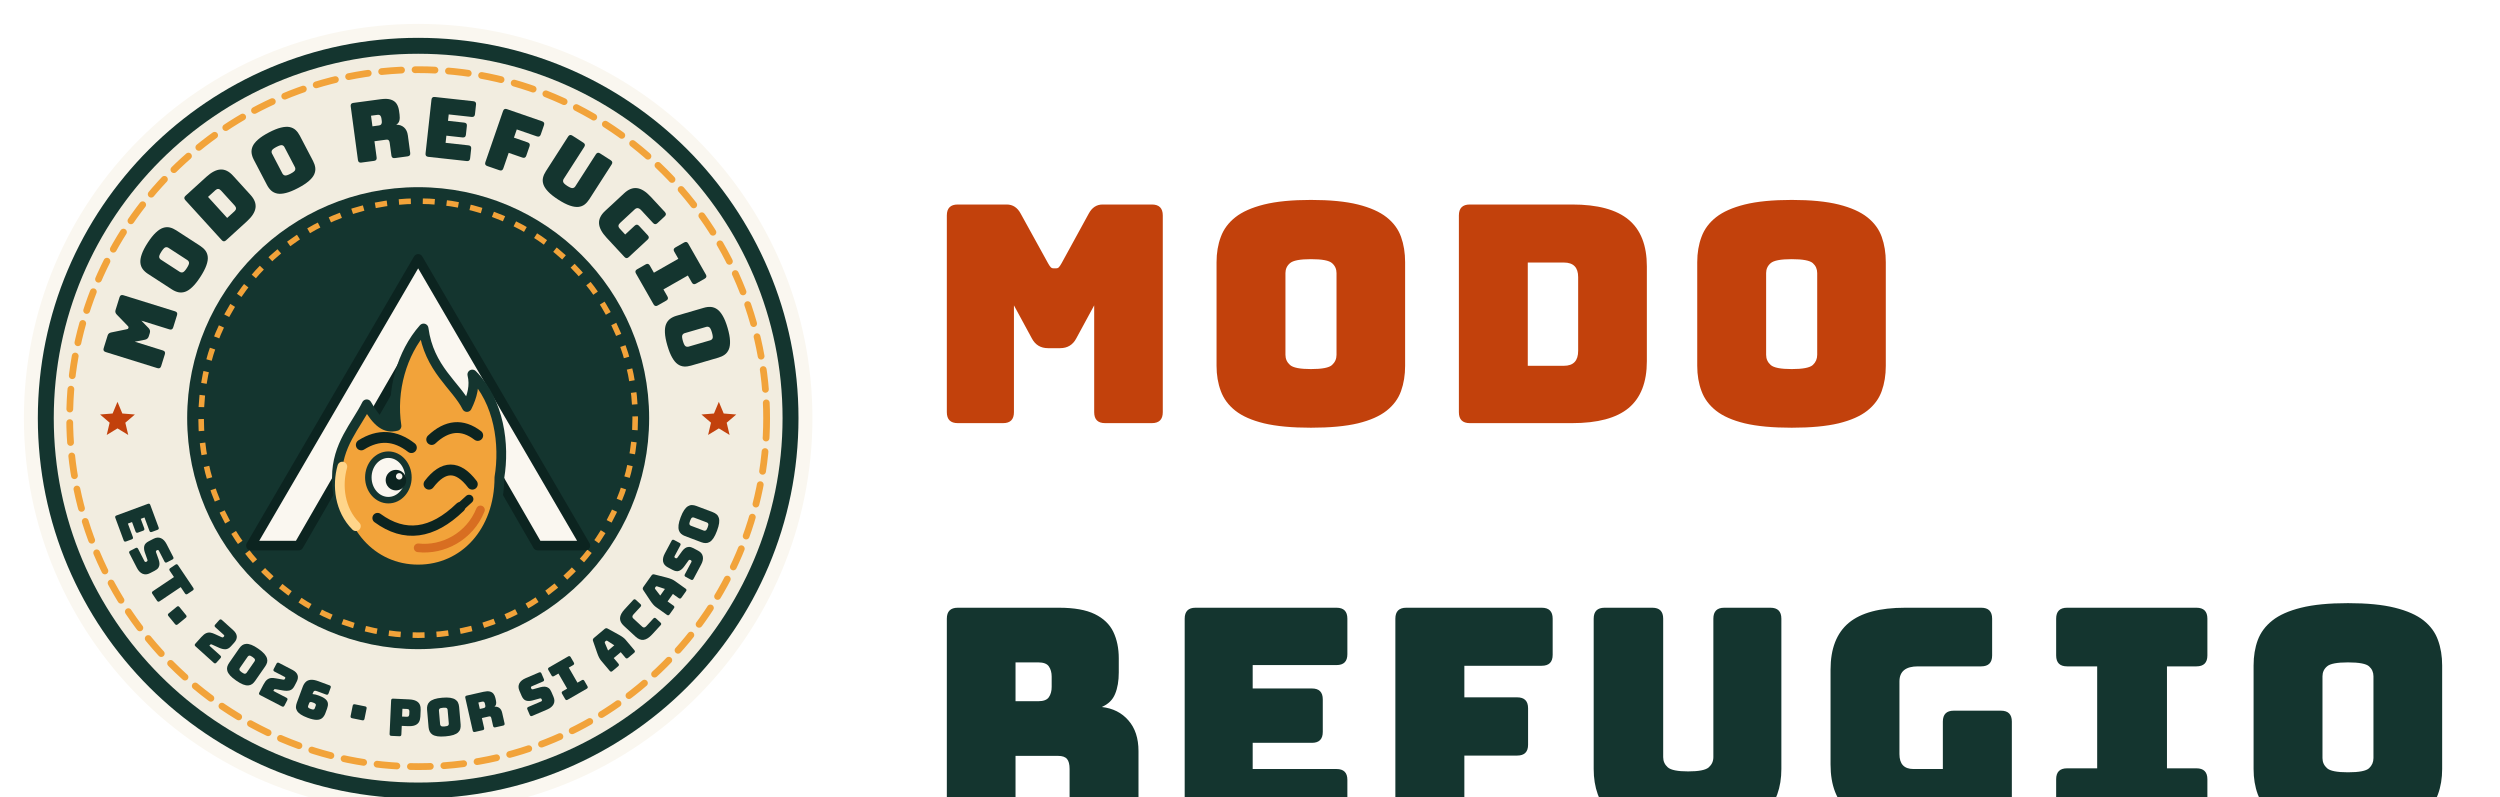
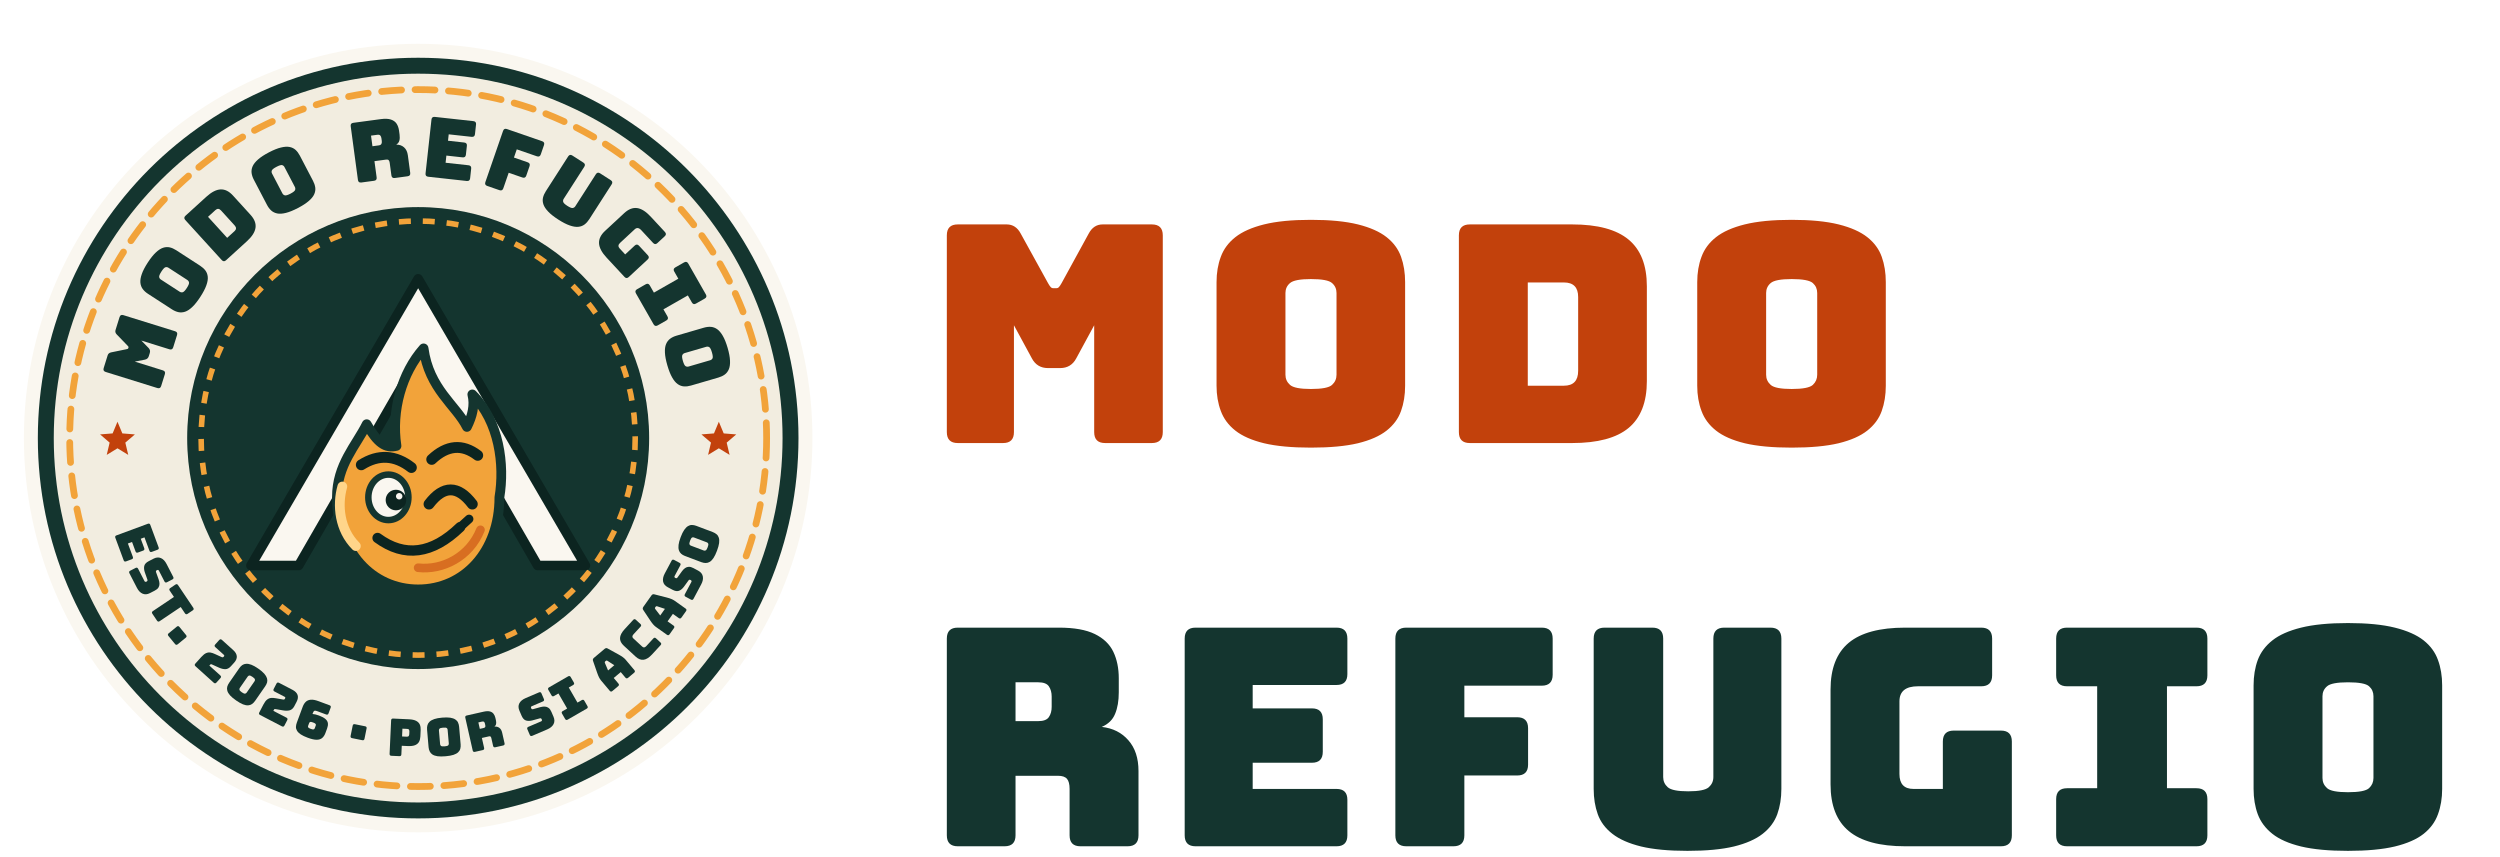
- <svg xmlns="http://www.w3.org/2000/svg" viewBox="0 0 251.1 80" role="img" aria-labelledby="t">
+ <svg xmlns="http://www.w3.org/2000/svg" viewBox="0 -2 251.1 86.0" role="img" aria-labelledby="t">
  <g transform="translate(2 2) scale(0.4)">
    <circle cx="100" cy="100" r="99" fill="#FAF7F0" />
    <circle cx="100" cy="100" r="95.5" fill="#14352F" />
    <circle cx="100" cy="100" r="91.5" fill="#F2EDE0" />
    <circle cx="100" cy="100" r="87.5" fill="none" stroke="#F2A33A" stroke-width="1.7" stroke-dasharray="5 3.4" stroke-linecap="round" />
    <g fill="#14352F">
      <path transform="translate(37.46 80.53) rotate(-72.71)" d="M-3.58 0H-6.71Q-7.47 0 -7.47 -0.76V-14.36Q-7.47 -15.12 -6.71 -15.12H-3.33Q-2.7 -15.12 -2.36 -14.49L-0.47 -11.07Q-0.37 -10.88 -0.29 -10.79Q-0.22 -10.71 -0.09 -10.71H0.09Q0.22 -10.71 0.29 -10.79Q0.37 -10.88 0.47 -11.07L2.34 -14.49Q2.68 -15.12 3.31 -15.12H6.71Q7.47 -15.12 7.47 -14.36V-0.76Q7.47 0 6.71 0H3.48Q2.72 0 2.72 -0.76V-8.15L1.48 -5.86Q1.12 -5.19 0.37 -5.19H-0.47Q-1.23 -5.19 -1.59 -5.86L-2.82 -8.15V-0.76Q-2.82 0 -3.58 0Z" />
      <path transform="translate(45.04 64.36) rotate(-57.04)" d="M6.52 -3.97Q6.52 -3 6.24 -2.22Q5.95 -1.43 5.24 -0.86Q4.53 -0.29 3.25 0.01Q1.98 0.32 0.01 0.32Q-1.96 0.32 -3.23 0.01Q-4.5 -0.29 -5.22 -0.86Q-5.93 -1.43 -6.23 -2.22Q-6.52 -3 -6.52 -3.97V-11.13Q-6.52 -12.1 -6.23 -12.88Q-5.93 -13.67 -5.22 -14.24Q-4.5 -14.81 -3.23 -15.12Q-1.96 -15.44 0.01 -15.44Q1.98 -15.44 3.25 -15.12Q4.53 -14.81 5.24 -14.24Q5.95 -13.67 6.24 -12.88Q6.52 -12.1 6.52 -11.13V-3.97ZM-1.75 -4.73Q-1.75 -4.31 -1.44 -4.02Q-1.12 -3.74 0.01 -3.74Q1.17 -3.74 1.47 -4.02Q1.77 -4.31 1.77 -4.73V-10.37Q1.77 -10.79 1.47 -11.07Q1.17 -11.34 0.01 -11.34Q-1.12 -11.34 -1.44 -11.07Q-1.75 -10.79 -1.75 -10.37V-4.73Z" />
      <path transform="translate(55.91 51.57) rotate(-42.31)" d="M1.45 0H-5.63Q-6.38 0 -6.38 -0.76V-14.36Q-6.38 -15.12 -5.63 -15.12H1.45Q4.09 -15.12 5.35 -14.07Q6.61 -13.02 6.61 -10.84V-4.28Q6.61 -2.1 5.35 -1.05Q4.09 0 1.45 0ZM-1.62 -11.11V-3.97H0.88Q1.87 -3.97 1.87 -5V-10.1Q1.87 -11.11 0.88 -11.11H-1.62Z" />
      <path transform="translate(69.66 41.95) rotate(-27.59)" d="M6.52 -3.97Q6.52 -3 6.24 -2.22Q5.95 -1.43 5.24 -0.86Q4.53 -0.29 3.25 0.01Q1.98 0.32 0.01 0.32Q-1.96 0.32 -3.23 0.01Q-4.5 -0.29 -5.22 -0.86Q-5.93 -1.43 -6.23 -2.22Q-6.52 -3 -6.52 -3.97V-11.13Q-6.52 -12.1 -6.23 -12.88Q-5.93 -13.67 -5.22 -14.24Q-4.5 -14.81 -3.23 -15.12Q-1.96 -15.44 0.01 -15.44Q1.98 -15.44 3.25 -15.12Q4.53 -14.81 5.24 -14.24Q5.95 -13.67 6.24 -12.88Q6.52 -12.1 6.52 -11.13V-3.97ZM-1.75 -4.73Q-1.75 -4.31 -1.44 -4.02Q-1.12 -3.74 0.01 -3.74Q1.17 -3.74 1.47 -4.02Q1.77 -4.31 1.77 -4.73V-10.37Q1.77 -10.79 1.47 -11.07Q1.17 -11.34 0.01 -11.34Q-1.12 -11.34 -1.44 -11.07Q-1.75 -10.79 -1.75 -10.37V-4.73Z" />
      <path transform="translate(91.27 35.08) rotate(-7.66)" d="M-2.36 0H-5.6Q-6.35 0 -6.35 -0.76V-14.36Q-6.35 -15.12 -5.6 -15.12H1.4Q2.97 -15.12 3.87 -14.68Q4.78 -14.24 5.16 -13.45Q5.53 -12.66 5.53 -11.61V-10.65Q5.53 -9.77 5.28 -9.16Q5.03 -8.55 4.36 -8.25Q5.51 -8.13 6.21 -7.33Q6.9 -6.53 6.9 -5.21V-0.76Q6.9 0 6.14 0H2.89Q2.13 0 2.13 -0.76V-3.97Q2.13 -4.45 1.95 -4.66Q1.77 -4.87 1.33 -4.87H-1.61V-0.76Q-1.61 0 -2.36 0ZM-1.61 -11.34V-8.65H-0.03Q0.51 -8.65 0.7 -8.94Q0.89 -9.22 0.89 -9.64V-10.35Q0.89 -10.77 0.7 -11.06Q0.51 -11.34 -0.03 -11.34H-1.61Z" />
      <path transform="translate(107.16 34.89) rotate(6.27)" d="M5.08 0H-4.66Q-5.42 0 -5.42 -0.76V-14.36Q-5.42 -15.12 -4.66 -15.12H5.08Q5.84 -15.12 5.84 -14.36V-11.91Q5.84 -11.15 5.08 -11.15H-0.71V-9.53H3.38Q4.14 -9.53 4.14 -8.78V-6.53Q4.14 -5.78 3.38 -5.78H-0.71V-3.97H5.08Q5.84 -3.97 5.84 -3.21V-0.76Q5.84 0 5.08 0Z" />
      <path transform="translate(121.39 38.09) rotate(19.06)" d="M-1.03 0H-4.28Q-5.04 0 -5.04 -0.76V-14.36Q-5.04 -15.12 -4.28 -15.12H5.08Q5.84 -15.12 5.84 -14.36V-11.87Q5.84 -11.11 5.08 -11.11H-0.27V-8.93H3.38Q4.14 -8.93 4.14 -8.17V-5.65Q4.14 -4.89 3.38 -4.89H-0.27V-0.76Q-0.27 0 -1.03 0Z" />
      <path transform="translate(135.37 44.87) rotate(32.69)" d="M6.49 -3.97Q6.49 -3 6.21 -2.22Q5.92 -1.43 5.2 -0.86Q4.47 -0.29 3.21 0.01Q1.95 0.32 -0 0.32Q-1.95 0.32 -3.21 0.01Q-4.47 -0.29 -5.2 -0.86Q-5.92 -1.43 -6.21 -2.22Q-6.49 -3 -6.49 -3.97V-14.36Q-6.49 -15.12 -5.73 -15.12H-2.44Q-1.68 -15.12 -1.68 -14.36V-4.79Q-1.68 -4.37 -1.37 -4.08Q-1.05 -3.8 0.04 -3.8Q1.16 -3.8 1.47 -4.08Q1.78 -4.37 1.78 -4.79V-14.36Q1.78 -15.12 2.54 -15.12H5.73Q6.49 -15.12 6.49 -14.36V-3.97Z" />
      <path transform="translate(148.02 55.45) rotate(47.15)" d="M5.57 0H-1.05Q-3.7 0 -4.96 -1.05Q-6.22 -2.1 -6.22 -4.28V-10.84Q-6.22 -13.02 -4.96 -14.07Q-3.7 -15.12 -1.05 -15.12H4.2Q4.96 -15.12 4.96 -14.36V-11.82Q4.96 -11.07 4.2 -11.07H-0.17Q-1.45 -11.07 -1.45 -10.02V-5Q-1.45 -3.97 -0.48 -3.97H1.55V-7.25Q1.55 -8 2.31 -8H5.57Q6.32 -8 6.32 -7.25V-0.76Q6.32 0 5.57 0Z" />
      <path transform="translate(156.90 67.55) rotate(60.31)" d="M-4.48 0Q-5.24 0 -5.24 -0.76V-3.26Q-5.24 -4.01 -4.48 -4.01H-2.4V-11.07H-4.48Q-5.24 -11.07 -5.24 -11.82V-14.36Q-5.24 -15.12 -4.48 -15.12H4.46Q5.22 -15.12 5.22 -14.36V-11.82Q5.22 -11.07 4.46 -11.07H2.43V-4.01H4.46Q5.22 -4.01 5.22 -3.26V-0.76Q5.22 0 4.46 0H-4.48Z" />
      <path transform="translate(162.88 81.66) rotate(73.74)" d="M6.52 -3.97Q6.52 -3 6.24 -2.22Q5.95 -1.43 5.24 -0.86Q4.53 -0.29 3.25 0.01Q1.98 0.32 0.01 0.32Q-1.96 0.32 -3.23 0.01Q-4.5 -0.29 -5.22 -0.86Q-5.93 -1.43 -6.23 -2.22Q-6.52 -3 -6.52 -3.97V-11.13Q-6.52 -12.1 -6.23 -12.88Q-5.93 -13.67 -5.22 -14.24Q-4.5 -14.81 -3.23 -15.12Q-1.96 -15.44 0.01 -15.44Q1.98 -15.44 3.25 -15.12Q4.53 -14.81 5.24 -14.24Q5.95 -13.67 6.24 -12.88Q6.52 -12.1 6.52 -11.13V-3.97ZM-1.75 -4.73Q-1.75 -4.31 -1.44 -4.02Q-1.12 -3.74 0.01 -3.74Q1.17 -3.74 1.47 -4.02Q1.77 -4.31 1.77 -4.73V-10.37Q1.77 -10.79 1.47 -11.07Q1.17 -11.34 0.01 -11.34Q-1.12 -11.34 -1.44 -11.07Q-1.75 -10.79 -1.75 -10.37V-4.73Z" />
      <path transform="translate(24.96 127.74) rotate(69.71)" d="M3.15 0H-2.89Q-3.35 0 -3.35 -0.47V-8.89Q-3.35 -9.36 -2.89 -9.36H3.15Q3.61 -9.36 3.61 -8.89V-7.37Q3.61 -6.9 3.15 -6.9H-0.44V-5.9H2.09Q2.56 -5.9 2.56 -5.43V-4.04Q2.56 -3.57 2.09 -3.57H-0.44V-2.46H3.15Q3.61 -2.46 3.61 -1.99V-0.47Q3.61 0 3.15 0Z" />
      <path transform="translate(28.88 136.63) rotate(62.75)" d="M1.08 0H-3.03Q-3.5 0 -3.5 -0.47V-1.99Q-3.5 -2.46 -3.03 -2.46H0.47Q0.64 -2.46 0.72 -2.57Q0.81 -2.68 0.81 -2.83Q0.81 -3.05 0.72 -3.16Q0.64 -3.26 0.47 -3.28L-1.48 -3.55Q-2.39 -3.69 -2.94 -4.15Q-3.5 -4.62 -3.5 -5.71V-7.07Q-3.5 -8.19 -2.78 -8.78Q-2.07 -9.36 -0.81 -9.36H2.83Q3.3 -9.36 3.3 -8.89V-7.34Q3.3 -6.88 2.83 -6.88H-0.2Q-0.55 -6.88 -0.55 -6.49Q-0.55 -6.11 -0.2 -6.07L1.74 -5.81Q2.35 -5.72 2.81 -5.49Q3.26 -5.26 3.52 -4.82Q3.77 -4.38 3.77 -3.65V-2.29Q3.77 -1.18 3.05 -0.59Q2.34 0 1.08 0Z" />
      <path transform="translate(33.59 144.60) rotate(56.11)" d="M1.51 0H-0.6Q-1.07 0 -1.07 -0.47V-6.85H-2.98Q-3.44 -6.85 -3.44 -7.32V-8.89Q-3.44 -9.36 -2.98 -9.36H3.89Q4.36 -9.36 4.36 -8.89V-7.32Q4.36 -6.85 3.89 -6.85H1.98V-0.47Q1.98 0 1.51 0Z" />
      <path transform="translate(38.08 150.65) rotate(50.71)" d="M1.38 0H-1.25Q-1.72 0 -1.72 -0.47V-3.11Q-1.72 -3.57 -1.25 -3.57H1.38Q1.85 -3.57 1.85 -3.11V-0.47Q1.85 0 1.38 0Z" />
      <path transform="translate(46.43 159.41) rotate(42.04)" d="M3.02 0H-3.17Q-3.63 0 -3.63 -0.47V-2.7Q-3.63 -3.72 -3.37 -4.26Q-3.11 -4.81 -2.65 -5.09Q-2.19 -5.37 -1.59 -5.55L0.15 -6.1Q0.36 -6.16 0.43 -6.26Q0.5 -6.36 0.5 -6.56Q0.5 -6.76 0.42 -6.83Q0.34 -6.9 0.15 -6.9H-2.67Q-3.14 -6.9 -3.14 -7.37V-8.89Q-3.14 -9.36 -2.67 -9.36H1.16Q2.28 -9.36 2.87 -8.81Q3.45 -8.25 3.45 -7.2V-5.98Q3.45 -4.99 2.91 -4.48Q2.37 -3.98 1.42 -3.68L-0.34 -3.12Q-0.54 -3.07 -0.61 -3.01Q-0.68 -2.95 -0.68 -2.73V-2.46H3.02Q3.49 -2.46 3.49 -1.99V-0.47Q3.49 0 3.02 0Z" />
      <path transform="translate(54.40 165.73) rotate(34.75)" d="M3.97 -2.46Q3.97 -1.86 3.8 -1.37Q3.62 -0.88 3.19 -0.53Q2.75 -0.18 1.98 0.01Q1.2 0.19 0.01 0.19Q-1.19 0.19 -1.97 0.01Q-2.75 -0.18 -3.18 -0.53Q-3.62 -0.88 -3.8 -1.37Q-3.97 -1.86 -3.97 -2.46V-6.89Q-3.97 -7.49 -3.8 -7.98Q-3.62 -8.46 -3.18 -8.81Q-2.75 -9.16 -1.97 -9.36Q-1.19 -9.55 0.01 -9.55Q1.2 -9.55 1.98 -9.36Q2.75 -9.16 3.19 -8.81Q3.62 -8.46 3.8 -7.98Q3.97 -7.49 3.97 -6.89V-2.46ZM-1.03 -2.92Q-1.03 -2.67 -0.84 -2.49Q-0.66 -2.31 0.01 -2.31Q0.68 -2.31 0.86 -2.49Q1.05 -2.67 1.05 -2.92V-6.42Q1.05 -6.68 0.86 -6.85Q0.68 -7.02 0.01 -7.02Q-0.66 -7.02 -0.84 -6.85Q-1.03 -6.68 -1.03 -6.42V-2.92Z" />
      <path transform="translate(63.11 170.99) rotate(27.46)" d="M3.02 0H-3.17Q-3.63 0 -3.63 -0.47V-2.7Q-3.63 -3.72 -3.37 -4.26Q-3.11 -4.81 -2.65 -5.09Q-2.19 -5.37 -1.59 -5.55L0.15 -6.1Q0.36 -6.16 0.43 -6.26Q0.5 -6.36 0.5 -6.56Q0.5 -6.76 0.42 -6.83Q0.34 -6.9 0.15 -6.9H-2.67Q-3.14 -6.9 -3.14 -7.37V-8.89Q-3.14 -9.36 -2.67 -9.36H1.16Q2.28 -9.36 2.87 -8.81Q3.45 -8.25 3.45 -7.2V-5.98Q3.45 -4.99 2.91 -4.48Q2.37 -3.98 1.42 -3.68L-0.34 -3.12Q-0.54 -3.07 -0.61 -3.01Q-0.68 -2.95 -0.68 -2.73V-2.46H3.02Q3.49 -2.46 3.49 -1.99V-0.47Q3.49 0 3.02 0Z" />
      <path transform="translate(72.21 175.02) rotate(20.33)" d="M-0.81 -5.82Q-0.16 -6.02 0.84 -6.02Q2.02 -6.02 2.68 -5.76Q3.35 -5.5 3.62 -4.98Q3.89 -4.46 3.89 -3.68V-2.43Q3.89 -1.64 3.58 -1.05Q3.27 -0.45 2.46 -0.13Q1.64 0.19 0.15 0.19Q-1.05 0.19 -1.81 0.01Q-2.58 -0.18 -3 -0.53Q-3.43 -0.87 -3.59 -1.35Q-3.75 -1.83 -3.75 -2.43V-6.69Q-3.75 -7.49 -3.46 -8.09Q-3.18 -8.68 -2.48 -9.02Q-1.77 -9.36 -0.55 -9.36H2.44Q2.91 -9.36 2.91 -8.89V-7.36Q2.91 -6.89 2.44 -6.89H0.01Q-0.47 -6.89 -0.64 -6.74Q-0.81 -6.59 -0.81 -6.11V-5.82ZM-0.81 -3.41V-2.64Q-0.81 -2.43 -0.66 -2.29Q-0.5 -2.16 0.06 -2.16Q0.64 -2.16 0.8 -2.29Q0.96 -2.43 0.96 -2.64V-3.41Q0.96 -3.6 0.8 -3.74Q0.64 -3.87 0.06 -3.87Q-0.5 -3.87 -0.66 -3.74Q-0.81 -3.6 -0.81 -3.41Z" />
      <path transform="translate(84.12 178.41) rotate(11.45)" d="M1.31 -2.86H-1.31Q-1.78 -2.86 -1.78 -3.33V-5.97Q-1.78 -6.43 -1.31 -6.43H1.31Q1.78 -6.43 1.78 -5.97V-3.33Q1.78 -2.86 1.31 -2.86Z" />
      <path transform="translate(96.34 179.92) rotate(2.63)" d="M-1.05 0H-3.07Q-3.54 0 -3.54 -0.47V-8.89Q-3.54 -9.36 -3.07 -9.36H0.91Q2.09 -9.36 2.76 -9.04Q3.43 -8.72 3.71 -8.15Q3.98 -7.58 3.98 -6.82V-5.16Q3.98 -4.41 3.71 -3.83Q3.43 -3.26 2.76 -2.94Q2.09 -2.63 0.91 -2.63H-0.58V-0.47Q-0.58 0 -1.05 0ZM-0.61 -6.93V-4.97H0.56Q0.94 -4.97 1.05 -5.16Q1.17 -5.36 1.17 -5.6V-6.29Q1.17 -6.55 1.05 -6.74Q0.94 -6.93 0.56 -6.93H-0.61Z" />
      <path transform="translate(106.85 179.71) rotate(-4.91)" d="M4.04 -2.46Q4.04 -1.86 3.86 -1.37Q3.69 -0.88 3.24 -0.53Q2.8 -0.18 2.01 0.01Q1.23 0.19 0.01 0.19Q-1.22 0.19 -2 0.01Q-2.79 -0.18 -3.23 -0.53Q-3.67 -0.88 -3.85 -1.37Q-4.04 -1.86 -4.04 -2.46V-6.89Q-4.04 -7.49 -3.85 -7.98Q-3.67 -8.46 -3.23 -8.81Q-2.79 -9.16 -2 -9.36Q-1.22 -9.55 0.01 -9.55Q1.23 -9.55 2.01 -9.36Q2.8 -9.16 3.24 -8.81Q3.69 -8.46 3.86 -7.98Q4.04 -7.49 4.04 -6.89V-2.46ZM-1.09 -2.92Q-1.09 -2.67 -0.89 -2.49Q-0.7 -2.31 0.01 -2.31Q0.72 -2.31 0.91 -2.49Q1.1 -2.67 1.1 -2.92V-6.42Q1.1 -6.68 0.91 -6.85Q0.72 -7.02 0.01 -7.02Q-0.7 -7.02 -0.89 -6.85Q-1.09 -6.68 -1.09 -6.42V-2.92Z" />
      <path transform="translate(117.63 178.03) rotate(-12.73)" d="M-1.46 0H-3.46Q-3.93 0 -3.93 -0.47V-8.89Q-3.93 -9.36 -3.46 -9.36H0.86Q1.84 -9.36 2.4 -9.09Q2.96 -8.81 3.19 -8.33Q3.43 -7.84 3.43 -7.19V-6.59Q3.43 -6.04 3.27 -5.67Q3.11 -5.29 2.7 -5.11Q3.41 -5.03 3.84 -4.54Q4.27 -4.04 4.27 -3.22V-0.47Q4.27 0 3.8 0H1.79Q1.32 0 1.32 -0.47V-2.46Q1.32 -2.76 1.21 -2.89Q1.1 -3.02 0.83 -3.02H-0.99V-0.47Q-0.99 0 -1.46 0ZM-0.99 -7.02V-5.36H-0.02Q0.32 -5.36 0.44 -5.53Q0.55 -5.71 0.55 -5.97V-6.41Q0.55 -6.67 0.44 -6.84Q0.32 -7.02 -0.02 -7.02H-0.99Z" />
      <path transform="translate(131.48 173.55) rotate(-23.17)" d="M1.01 0H-3.09Q-3.56 0 -3.56 -0.47V-1.99Q-3.56 -2.46 -3.09 -2.46H0.4Q0.57 -2.46 0.66 -2.57Q0.74 -2.68 0.74 -2.83Q0.74 -3.05 0.66 -3.16Q0.57 -3.26 0.4 -3.28L-1.55 -3.55Q-2.46 -3.69 -3.01 -4.15Q-3.56 -4.62 -3.56 -5.71V-7.07Q-3.56 -8.19 -2.85 -8.78Q-2.13 -9.36 -0.87 -9.36H2.77Q3.24 -9.36 3.24 -8.89V-7.34Q3.24 -6.88 2.77 -6.88H-0.26Q-0.61 -6.88 -0.61 -6.49Q-0.61 -6.11 -0.26 -6.07L1.68 -5.81Q2.29 -5.72 2.74 -5.49Q3.2 -5.26 3.45 -4.82Q3.71 -4.38 3.71 -3.65V-2.29Q3.71 -1.18 2.99 -0.59Q2.28 0 1.01 0Z" />
      <path transform="translate(139.94 169.32) rotate(-29.95)" d="M-2.78 0Q-3.24 0 -3.24 -0.47V-2.02Q-3.24 -2.48 -2.78 -2.48H-1.49V-6.85H-2.78Q-3.24 -6.85 -3.24 -7.32V-8.89Q-3.24 -9.36 -2.78 -9.36H2.76Q3.23 -9.36 3.23 -8.89V-7.32Q3.23 -6.85 2.76 -6.85H1.5V-2.48H2.76Q3.23 -2.48 3.23 -2.02V-0.47Q3.23 0 2.76 0H-2.78Z" />
      <path transform="translate(151.50 161.22) rotate(-40.07)" d="M-1.2 -0.47Q-1.2 0 -1.66 0H-3.58Q-4.04 0 -4.04 -0.47V-3.9Q-4.04 -4.29 -3.92 -4.8Q-3.8 -5.3 -3.54 -5.98L-2.41 -8.93Q-2.26 -9.36 -1.74 -9.36H1.75Q2.26 -9.36 2.4 -8.93L3.54 -5.98Q3.8 -5.3 3.92 -4.8Q4.04 -4.29 4.04 -3.9V-0.47Q4.04 0 3.58 0H1.61Q1.1 0 1.1 -0.47V-2.29H-1.2V-0.47ZM-0.46 -6.63 -1.07 -4.65H0.97L0.36 -6.63Q0.27 -6.85 0.12 -6.85H-0.21Q-0.36 -6.85 -0.46 -6.63Z" />
      <path transform="translate(158.82 154.23) rotate(-47.33)" d="M3.04 0H-0.13Q-1.77 0 -2.55 -0.65Q-3.33 -1.3 -3.33 -2.65V-6.69Q-3.33 -8.06 -2.55 -8.71Q-1.77 -9.36 -0.13 -9.36H3.04Q3.51 -9.36 3.51 -8.89V-7.32Q3.51 -6.85 3.04 -6.85H0.43Q-0.36 -6.85 -0.36 -6.2V-3.11Q-0.36 -2.48 0.43 -2.48H3.04Q3.51 -2.48 3.51 -2.02V-0.47Q3.51 0 3.04 0Z" />
      <path transform="translate(165.19 146.37) rotate(-54.58)" d="M-1.2 -0.47Q-1.2 0 -1.66 0H-3.58Q-4.04 0 -4.04 -0.47V-3.9Q-4.04 -4.29 -3.92 -4.8Q-3.8 -5.3 -3.54 -5.98L-2.41 -8.93Q-2.26 -9.36 -1.74 -9.36H1.75Q2.26 -9.36 2.4 -8.93L3.54 -5.98Q3.8 -5.3 3.92 -4.8Q4.04 -4.29 4.04 -3.9V-0.47Q4.04 0 3.58 0H1.61Q1.1 0 1.1 -0.47V-2.29H-1.2V-0.47ZM-0.46 -6.63 -1.07 -4.65H0.97L0.36 -6.63Q0.27 -6.85 0.12 -6.85H-0.21Q-0.36 -6.85 -0.46 -6.63Z" />
      <path transform="translate(170.59 137.64) rotate(-61.93)" d="M1.01 0H-3.09Q-3.56 0 -3.56 -0.47V-1.99Q-3.56 -2.46 -3.09 -2.46H0.4Q0.57 -2.46 0.66 -2.57Q0.74 -2.68 0.74 -2.83Q0.74 -3.05 0.66 -3.16Q0.57 -3.26 0.4 -3.28L-1.55 -3.55Q-2.46 -3.69 -3.01 -4.15Q-3.56 -4.62 -3.56 -5.71V-7.07Q-3.56 -8.19 -2.85 -8.78Q-2.13 -9.36 -0.87 -9.36H2.77Q3.24 -9.36 3.24 -8.89V-7.34Q3.24 -6.88 2.77 -6.88H-0.26Q-0.61 -6.88 -0.61 -6.49Q-0.61 -6.11 -0.26 -6.07L1.68 -5.81Q2.29 -5.72 2.74 -5.49Q3.2 -5.26 3.45 -4.82Q3.71 -4.38 3.71 -3.65V-2.29Q3.71 -1.18 2.99 -0.59Q2.28 0 1.01 0Z" />
      <path transform="translate(174.85 128.25) rotate(-69.32)" d="M4.04 -2.46Q4.04 -1.86 3.86 -1.37Q3.69 -0.88 3.24 -0.53Q2.8 -0.18 2.01 0.01Q1.23 0.19 0.01 0.19Q-1.22 0.19 -2 0.01Q-2.79 -0.18 -3.23 -0.53Q-3.67 -0.88 -3.85 -1.37Q-4.04 -1.86 -4.04 -2.46V-6.89Q-4.04 -7.49 -3.85 -7.98Q-3.67 -8.46 -3.23 -8.81Q-2.79 -9.16 -2 -9.36Q-1.22 -9.55 0.01 -9.55Q1.23 -9.55 2.01 -9.36Q2.8 -9.16 3.24 -8.81Q3.69 -8.46 3.86 -7.98Q4.04 -7.49 4.04 -6.89V-2.46ZM-1.09 -2.92Q-1.09 -2.67 -0.89 -2.49Q-0.7 -2.31 0.01 -2.31Q0.72 -2.31 0.91 -2.49Q1.1 -2.67 1.1 -2.92V-6.42Q1.1 -6.68 0.91 -6.85Q0.72 -7.02 0.01 -7.02Q-0.7 -7.02 -0.89 -6.85Q-1.09 -6.68 -1.09 -6.42V-2.92Z" />
    </g>
    <polygon points="17.50,100.00 17.50,100.00 17.50,100.00 17.50,100.00 17.50,100.00 17.50,100.00 17.50,100.00 17.50,100.00 17.50,100.00 17.50,100.00" fill="none" />
    <g>
      <polygon points="24.50,95.90 25.72,98.83 28.87,99.08 26.47,101.14 27.20,104.22 24.50,102.57 21.80,104.22 22.53,101.14 20.13,99.08 23.28,98.83" fill="#C2410C" />
      <polygon points="175.50,95.90 176.72,98.83 179.87,99.08 177.47,101.14 178.20,104.22 175.50,102.57 172.80,104.22 173.53,101.14 171.13,99.08 174.28,98.83" fill="#C2410C" />
    </g>
    <circle cx="100" cy="100" r="58" fill="#14352F" />
    <circle cx="100" cy="100" r="54.5" fill="none" stroke="#F2A33A" stroke-width="1.4" stroke-dasharray="3 3" />
    <g stroke-linejoin="round">
      <path d="M58 132 L100 60 L142 132 L130 132 L100 80 L70 132Z" fill="#FAF7F0" stroke="#0C2420" stroke-width="2.4" stroke-linejoin="round" />
      <g transform="translate(100 138) scale(0.68) translate(-50 -94)">
        <g stroke-linejoin="round" stroke-linecap="round">
          <path d="M52 5 C54 20 64 26 68 34 C70 30 71 26 70 22 C80 32 82 48 80 60 C80 80 67 94 50 94 C33 94 20 80 20 60 C20 48 27 41 31 33 C35 40 38 42 42 41 C40 28 44 14 52 5Z" fill="#F2A33A" stroke="#14352F" stroke-width="3.6" />
          <path d="M43 36 C41 28 44 18 51 9" fill="none" stroke="#FFD58A" stroke-width="0" />
          <path d="M27 78 C21 72 20 63 22 56" fill="none" stroke="#FFD58A" stroke-width="3.6" />
          <path d="M50 86 C59 87 69 82 73 72" fill="none" stroke="#C2410C" stroke-width="3.2" opacity=".55" />
          <ellipse cx="39" cy="60" rx="7.4" ry="8.4" fill="#FAF7F0" stroke="#14352F" stroke-width="2.4" />
          <circle cx="41.8" cy="61" r="3.8" fill="#0C2420" />
          <circle cx="43" cy="59.6" r="1.2" fill="#FAF7F0" />
          <path d="M54 62.5 Q62 52 70 62.5" fill="none" stroke="#0C2420" stroke-width="4" />
          <path d="M29 48 Q38.5 42 47.5 49" fill="none" stroke="#0C2420" stroke-width="4" />
          <path d="M55 46 Q63.5 38 72 44.5" fill="none" stroke="#0C2420" stroke-width="4" />
          <path d="M35 75 Q50 86 65.5 71" fill="none" stroke="#0C2420" stroke-width="3.8" />
          <path d="M65.5 71 L68.8 68" fill="none" stroke="#0C2420" stroke-width="3.2" />
        </g>
      </g>
    </g>
  </g>
  <path d="M100.75 42.5H96.2Q95.1 42.5 95.1 41.4V21.64Q95.1 20.54 96.2 20.54H101.11Q102.03 20.54 102.52 21.46L105.26 26.43Q105.41 26.7 105.52 26.82Q105.63 26.95 105.81 26.95H106.08Q106.27 26.95 106.37 26.82Q106.48 26.7 106.63 26.43L109.35 21.46Q109.84 20.54 110.75 20.54H115.69Q116.79 20.54 116.79 21.64V41.4Q116.79 42.5 115.69 42.5H111Q109.9 42.5 109.9 41.4V30.67L108.1 33.99Q107.58 34.97 106.48 34.97H105.26Q104.16 34.97 103.64 33.99L101.84 30.67V41.4Q101.84 42.5 100.75 42.5ZM141.13 36.74Q141.13 38.14 140.72 39.28Q140.31 40.43 139.27 41.25Q138.23 42.07 136.39 42.52Q134.54 42.96 131.67 42.96Q128.81 42.96 126.96 42.52Q125.12 42.07 124.08 41.25Q123.04 40.43 122.62 39.28Q122.19 38.14 122.19 36.74V26.34Q122.19 24.93 122.62 23.79Q123.04 22.64 124.08 21.82Q125.12 21 126.96 20.54Q128.81 20.08 131.67 20.08Q134.54 20.08 136.39 20.54Q138.23 21 139.27 21.82Q140.31 22.64 140.72 23.79Q141.13 24.93 141.13 26.34V36.74ZM129.11 35.64Q129.11 36.25 129.57 36.66Q130.03 37.07 131.67 37.07Q133.35 37.07 133.79 36.66Q134.24 36.25 134.24 35.64V27.43Q134.24 26.82 133.79 26.43Q133.35 26.03 131.67 26.03Q130.03 26.03 129.57 26.43Q129.11 26.82 129.11 27.43V35.64ZM157.9 42.5H147.63Q146.53 42.5 146.53 41.4V21.64Q146.53 20.54 147.63 20.54H157.9Q161.75 20.54 163.58 22.07Q165.41 23.59 165.41 26.76V36.28Q165.41 39.45 163.58 40.98Q161.75 42.5 157.9 42.5ZM153.45 26.37V36.74H157.08Q158.51 36.74 158.51 35.24V27.83Q158.51 26.37 157.08 26.37H153.45ZM189.41 36.74Q189.41 38.14 189 39.28Q188.59 40.43 187.55 41.25Q186.51 42.07 184.67 42.52Q182.82 42.96 179.96 42.96Q177.09 42.96 175.24 42.52Q173.4 42.07 172.36 41.25Q171.32 40.43 170.9 39.28Q170.47 38.14 170.47 36.74V26.34Q170.47 24.93 170.9 23.79Q171.32 22.64 172.36 21.82Q173.4 21 175.24 20.54Q177.09 20.08 179.96 20.08Q182.82 20.08 184.67 20.54Q186.51 21 187.55 21.82Q188.59 22.64 189 23.79Q189.41 24.93 189.41 26.34V36.74ZM177.39 35.64Q177.39 36.25 177.85 36.66Q178.31 37.07 179.96 37.07Q181.63 37.07 182.08 36.66Q182.52 36.25 182.52 35.64V27.43Q182.52 26.82 182.08 26.43Q181.63 26.03 179.96 26.03Q178.31 26.03 177.85 26.43Q177.39 26.82 177.39 27.43V35.64Z" fill="#C2410C" />
  <path d="M100.9 83H96.2Q95.1 83 95.1 81.9V62.14Q95.1 61.04 96.2 61.04H106.36Q108.65 61.04 109.96 61.68Q111.27 62.32 111.82 63.46Q112.37 64.61 112.37 66.13V67.54Q112.37 68.82 112 69.7Q111.64 70.59 110.66 71.01Q112.34 71.2 113.34 72.36Q114.35 73.51 114.35 75.44V81.9Q114.35 83 113.25 83H108.52Q107.43 83 107.43 81.9V77.24Q107.43 76.53 107.17 76.23Q106.91 75.92 106.27 75.92H102V81.9Q102 83 100.9 83ZM102 66.53V70.43H104.28Q105.08 70.43 105.35 70.02Q105.63 69.61 105.63 69V67.96Q105.63 67.35 105.35 66.94Q105.08 66.53 104.28 66.53H102ZM134.24 83H120.08Q118.99 83 118.99 81.9V62.14Q118.99 61.04 120.08 61.04H134.24Q135.33 61.04 135.33 62.14V65.71Q135.33 66.8 134.24 66.8H125.82V69.15H131.77Q132.86 69.15 132.86 70.25V73.51Q132.86 74.61 131.77 74.61H125.82V77.24H134.24Q135.33 77.24 135.33 78.33V81.9Q135.33 83 134.24 83ZM145.98 83H141.25Q140.15 83 140.15 81.9V62.14Q140.15 61.04 141.25 61.04H154.85Q155.95 61.04 155.95 62.14V65.77Q155.95 66.87 154.85 66.87H147.08V70.04H152.38Q153.48 70.04 153.48 71.14V74.8Q153.48 75.89 152.38 75.89H147.08V81.9Q147.08 83 145.98 83ZM178.92 77.24Q178.92 78.64 178.51 79.78Q178.09 80.93 177.04 81.75Q175.99 82.57 174.16 83.02Q172.33 83.46 169.49 83.46Q166.66 83.46 164.83 83.02Q163 82.57 161.95 81.75Q160.89 80.93 160.48 79.78Q160.07 78.64 160.07 77.24V62.14Q160.07 61.04 161.17 61.04H165.96Q167.05 61.04 167.05 62.14V76.05Q167.05 76.66 167.51 77.07Q167.97 77.48 169.56 77.48Q171.17 77.48 171.63 77.07Q172.09 76.66 172.09 76.05V62.14Q172.09 61.04 173.18 61.04H177.82Q178.92 61.04 178.92 62.14V77.24ZM200.97 83H191.36Q187.52 83 185.69 81.47Q183.86 79.95 183.86 76.78V67.26Q183.86 64.09 185.69 62.56Q187.52 61.04 191.36 61.04H198.99Q200.09 61.04 200.09 62.14V65.83Q200.09 66.93 198.99 66.93H192.64Q190.78 66.93 190.78 68.45V75.74Q190.78 77.24 192.19 77.24H195.14V72.48Q195.14 71.38 196.24 71.38H200.97Q202.07 71.38 202.07 72.48V81.9Q202.07 83 200.97 83ZM207.62 83Q206.52 83 206.52 81.9V78.27Q206.52 77.17 207.62 77.17H210.64V66.93H207.62Q206.52 66.93 206.52 65.83V62.14Q206.52 61.04 207.62 61.04H220.61Q221.71 61.04 221.71 62.14V65.83Q221.71 66.93 220.61 66.93H217.65V77.17H220.61Q221.71 77.17 221.71 78.27V81.9Q221.71 83 220.61 83H207.62ZM245.29 77.24Q245.29 78.64 244.87 79.78Q244.46 80.93 243.43 81.75Q242.39 82.57 240.54 83.02Q238.7 83.46 235.83 83.46Q232.96 83.46 231.12 83.02Q229.27 82.57 228.24 81.75Q227.2 80.93 226.77 79.78Q226.35 78.64 226.35 77.24V66.84Q226.35 65.43 226.77 64.29Q227.2 63.14 228.24 62.32Q229.27 61.5 231.12 61.04Q232.96 60.58 235.83 60.58Q238.7 60.58 240.54 61.04Q242.39 61.5 243.43 62.32Q244.46 63.14 244.87 64.29Q245.29 65.43 245.29 66.84V77.24ZM233.27 76.14Q233.27 76.75 233.73 77.16Q234.18 77.57 235.83 77.57Q237.51 77.57 237.95 77.16Q238.39 76.75 238.39 76.14V67.93Q238.39 67.32 237.95 66.93Q237.51 66.53 235.83 66.53Q234.18 66.53 233.73 66.93Q233.27 67.32 233.27 67.93V76.14Z" fill="#14352F" />
</svg>
